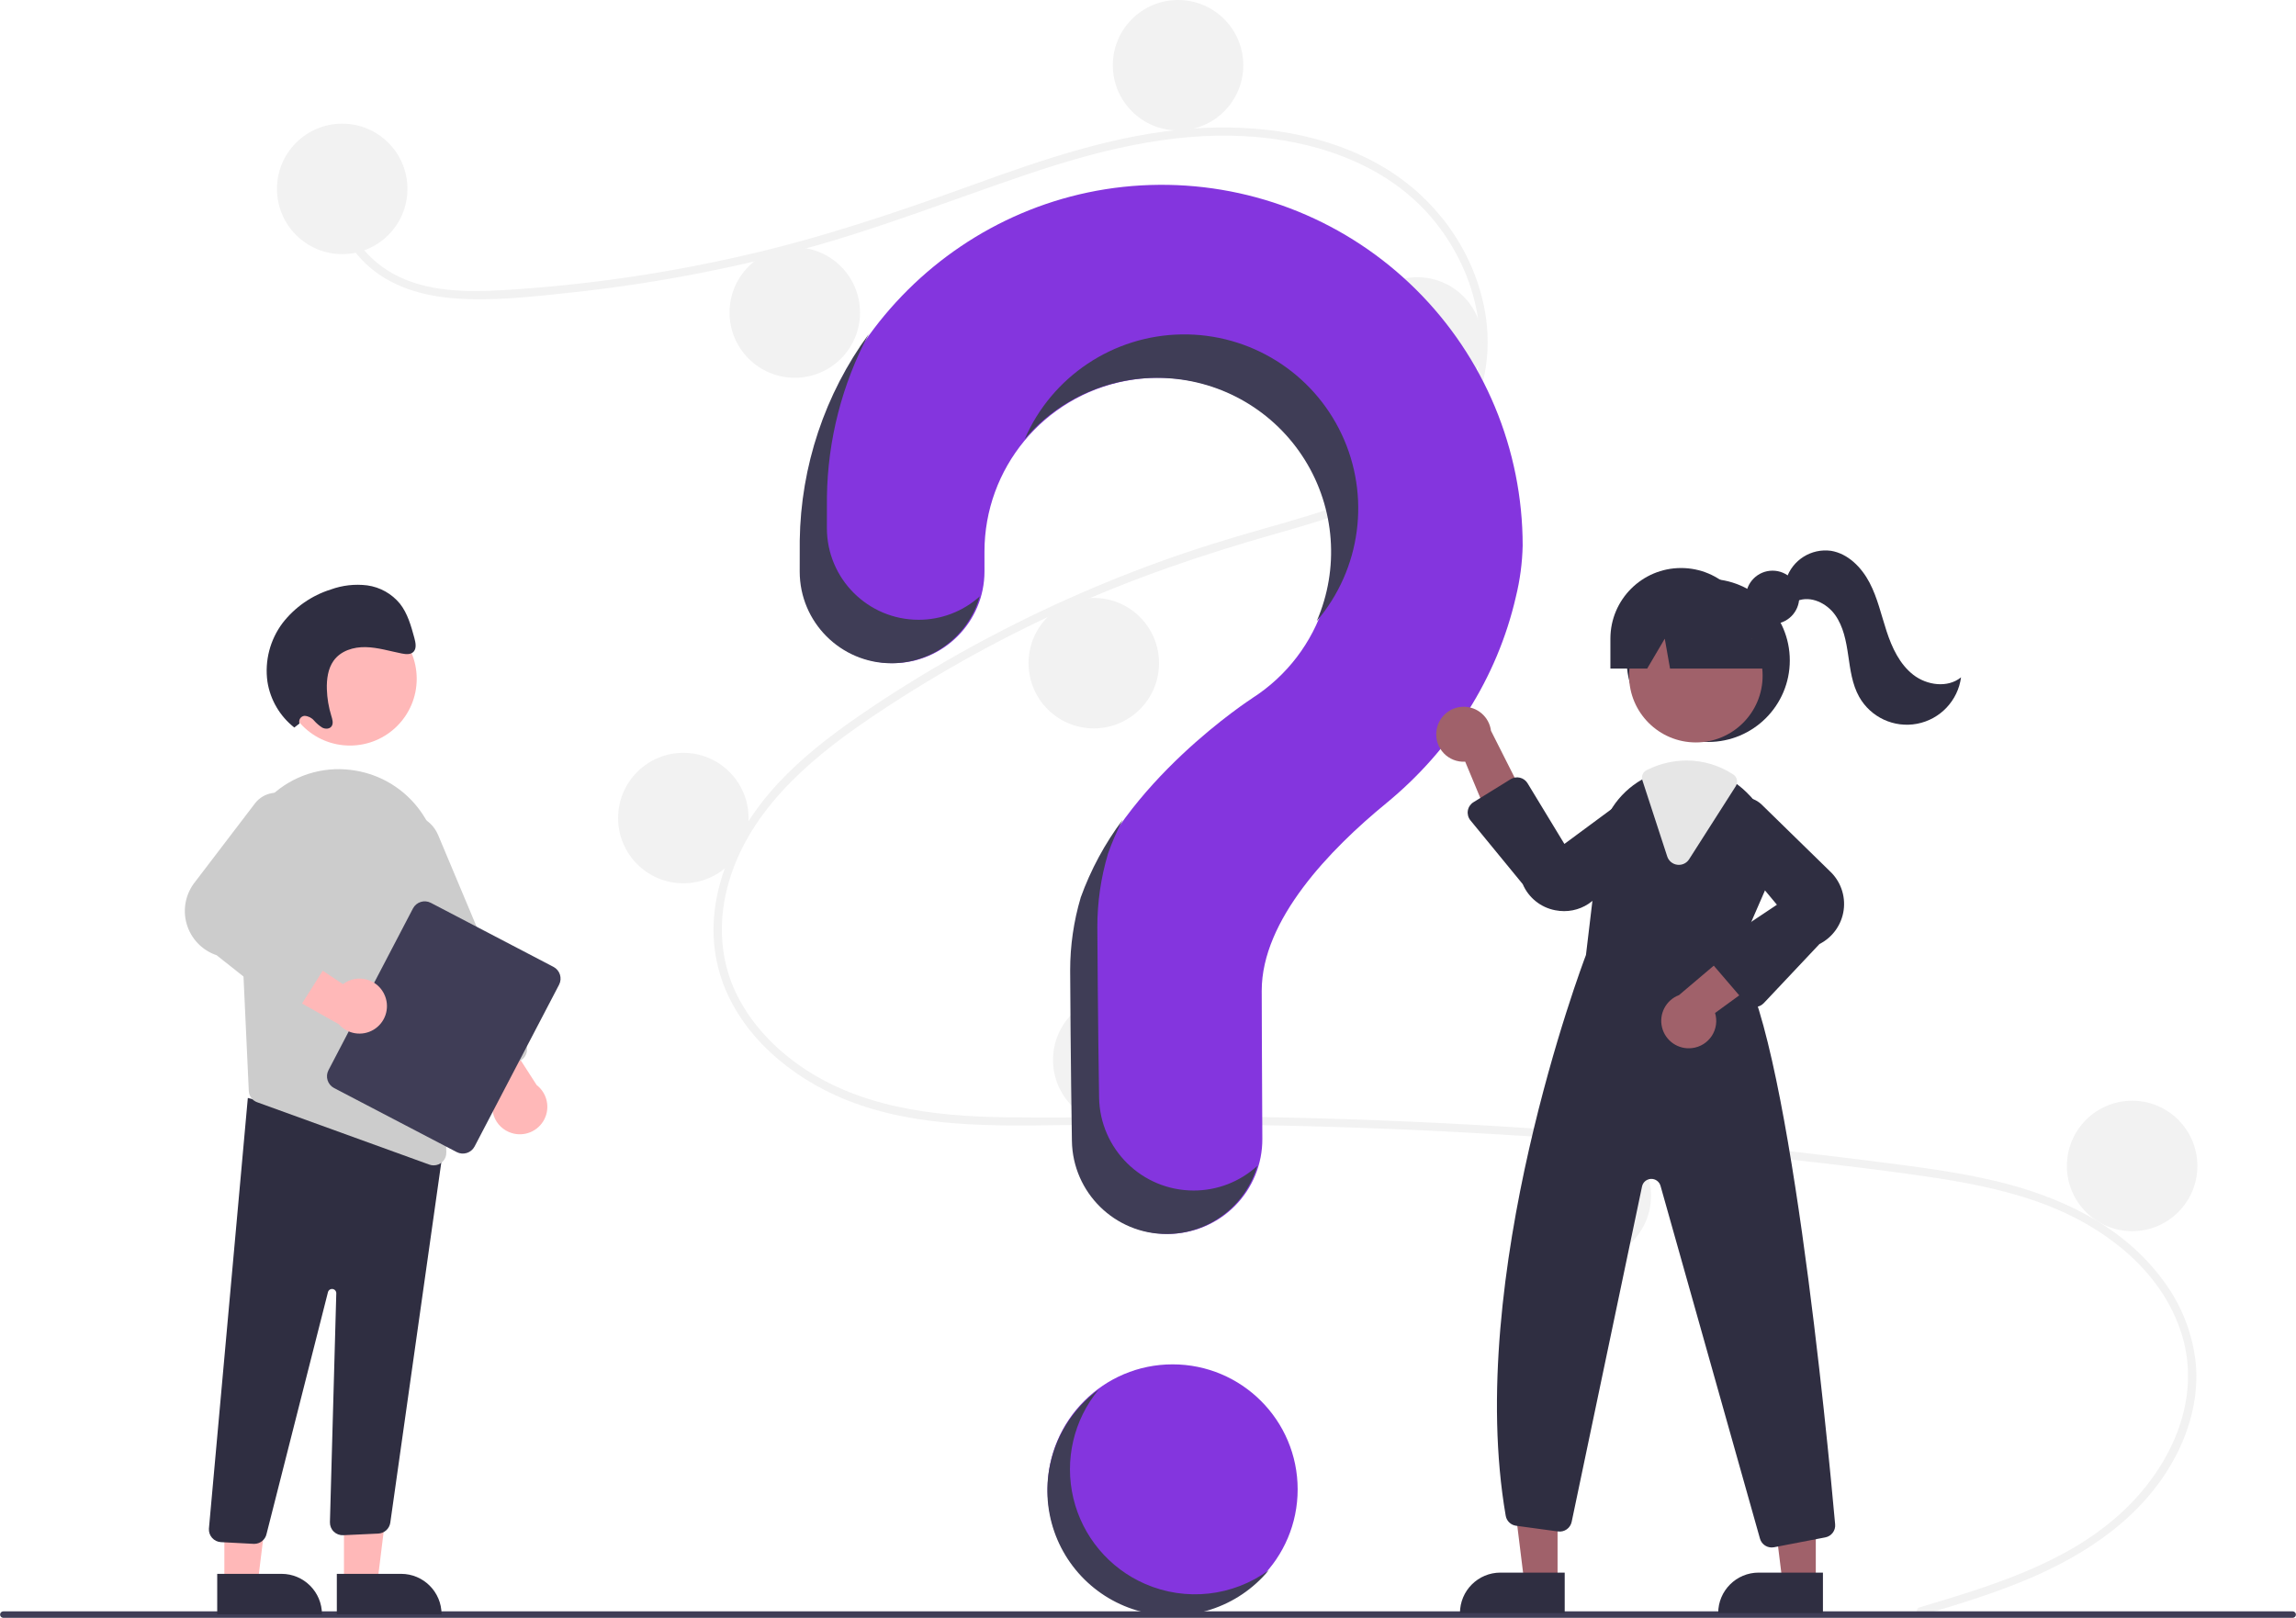
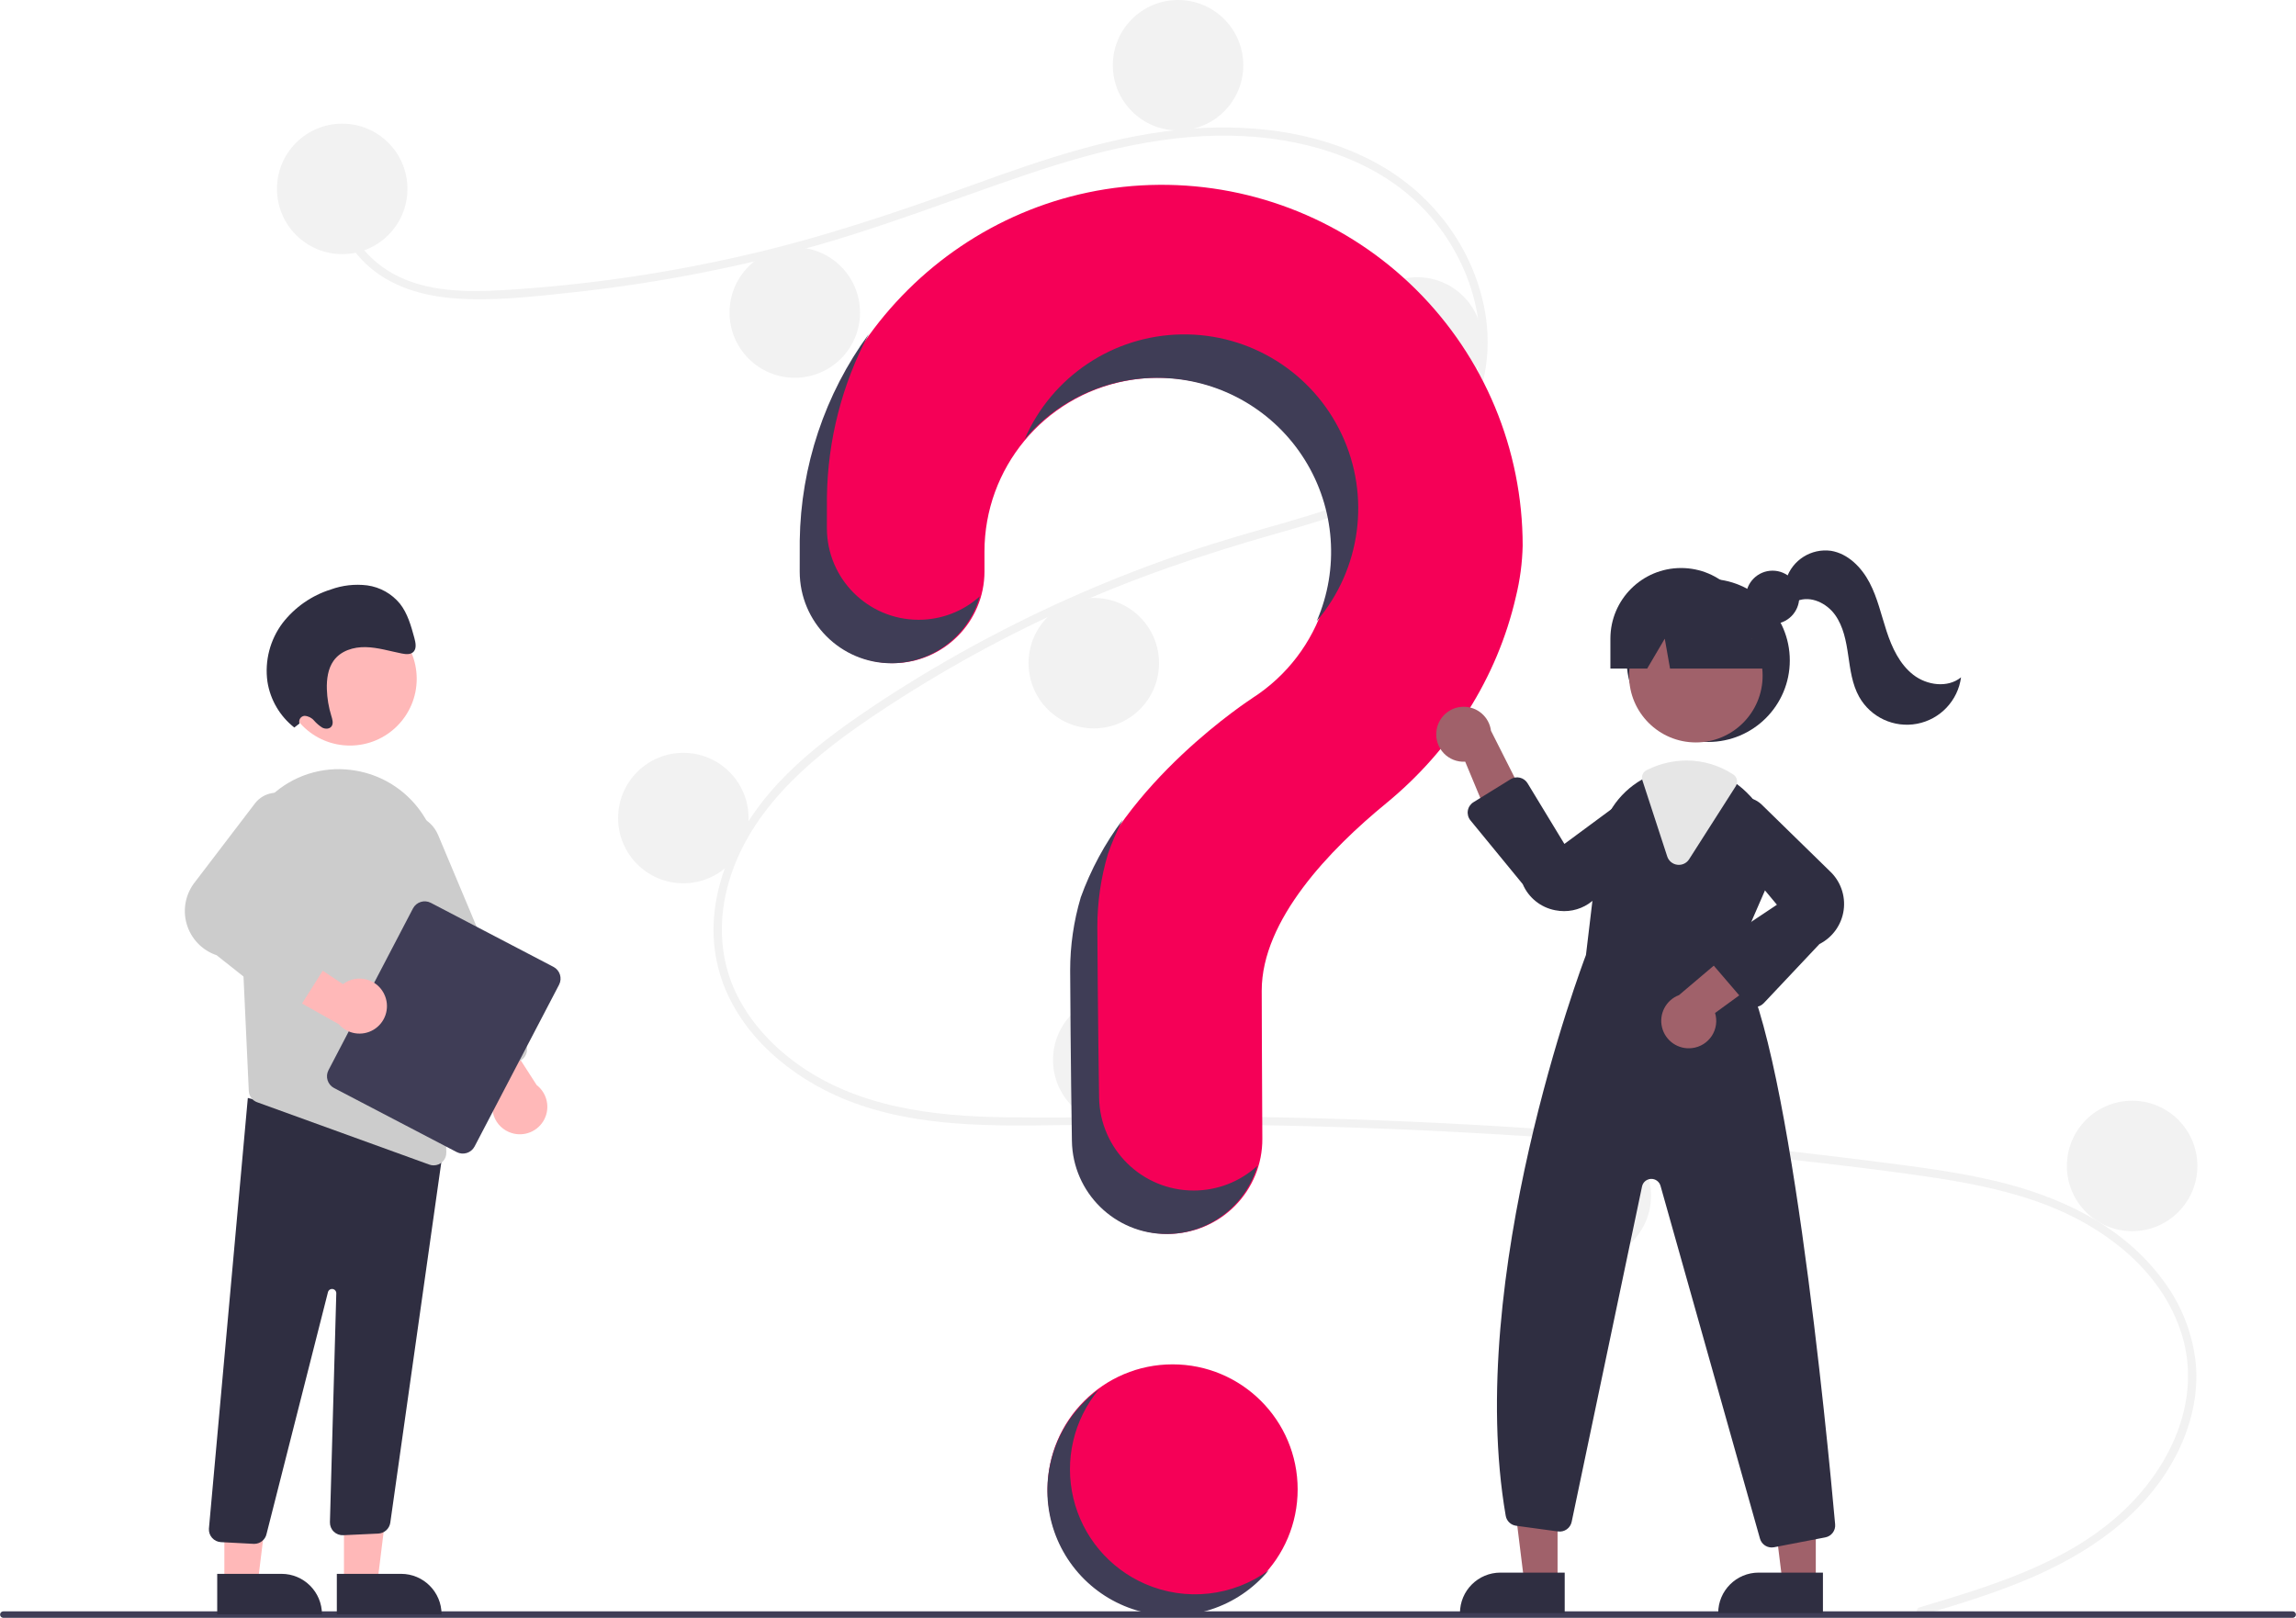
<svg xmlns="http://www.w3.org/2000/svg" data-name="Layer 1" width="844.675" height="595.262" viewBox="0 0 844.675 595.262">
-   <circle cx="431.393" cy="548" r="46" fill="#8435de" />
+   <circle cx="431.393" cy="548" r="46" fill="#f50057" />
  <path d="M883.862,743.785c25.735-7.729,53.094-15.788,73.503-34.161,18.238-16.418,30.55-41.489,22.995-66.112-7.54-24.572-30.124-40.956-53.442-49.105-13.225-4.622-27.061-7.186-40.891-9.2-15.035-2.19-30.136-3.984-45.23-5.71q-91.677-10.486-184.044-12.811c-30.385-.765-60.764-.747-91.152-.306-27.139.394-55.722.384-80.899-11.151-19.578-8.97-37.348-25.289-42.803-46.734-6.297-24.755,5.318-49.964,21.98-67.892,8.783-9.45,19.047-17.404,29.636-24.717,11.487-7.934,23.375-15.306,35.521-22.188a494.634,494.634,0,0,1,74.767-34.468c12.746-4.634,25.68-8.633,38.728-12.321,11.017-3.115,22.068-6.234,32.716-10.477,20.583-8.204,40.161-22.1,45.395-44.881,4.96-21.591-3.403-45.031-18.065-61.071-16.963-18.557-42.539-26.692-67.06-28.008-27.528-1.478-54.422,5.412-80.297,14.156-27.597,9.326-54.599,20.049-82.778,27.603a556.958,556.958,0,0,1-85.196,15.837c-14.082,1.5-28.59,3.193-42.756,2.045-11.872-.962-23.684-4.454-32.434-12.88-7.503-7.225-11.972-17.154-10.435-27.632.279-1.903,3.17-1.094,2.893.798-1.87,12.755,6.8,24.509,17.484,30.529,12.348,6.958,27.374,6.968,41.122,6.172a537.825,537.825,0,0,0,88.515-12.796c28.593-6.531,56.164-15.866,83.704-25.839,26.156-9.472,52.897-18.716,80.84-20.767,24.246-1.78,49.752,1.752,70.874,14.423,18.564,11.136,32.215,29.707,36.565,51.018,4.25,20.825-1.636,41.785-17.4,56.317-16.321,15.046-38.701,21.479-59.557,27.404-26.452,7.514-52.337,16.298-77.392,27.703a485.824,485.824,0,0,0-72.8,40.928c-22.246,15.202-44.201,34.331-51.237,61.451-3.277,12.633-2.672,26.032,2.812,37.965,4.876,10.61,12.907,19.535,22.262,26.419,22.321,16.424,50.453,19.797,77.414,20.132,30.281.377,60.564-.645,90.855-.148q92.599,1.52,184.819,11.273,23.108,2.446,46.158,5.407c13.822,1.776,27.69,3.541,41.278,6.695,24.162,5.608,47.674,16.392,62.692,36.878a61.319,61.319,0,0,1,11.947,30.446c1.051,11.524-1.77,23.069-6.98,33.321-11.532,22.69-33.134,37.123-56.073,46.605-12.287,5.079-25.032,8.926-37.752,12.746-1.853.557-2.645-2.338-.798-2.893Z" transform="translate(-177.6623 -152.3692)" fill="#f2f2f2" />
  <circle cx="125.893" cy="69.5" r="24" fill="#f2f2f2" />
  <circle cx="292.393" cy="115" r="24" fill="#f2f2f2" />
  <circle cx="433.393" cy="24" r="24" fill="#f2f2f2" />
  <circle cx="521.393" cy="126" r="24" fill="#f2f2f2" />
  <circle cx="402.393" cy="244" r="24" fill="#f2f2f2" />
  <circle cx="251.393" cy="301" r="24" fill="#f2f2f2" />
  <circle cx="411.393" cy="390" r="24" fill="#f2f2f2" />
  <circle cx="583.393" cy="440" r="24" fill="#f2f2f2" />
  <circle cx="784.393" cy="429" r="24" fill="#f2f2f2" />
-   <path d="M604.128,220.373c-71.892.508-130.756,58.93-131.777,130.816-.009.664-.014,5.33-.013,11.434a33.748,33.748,0,0,0,33.744,33.746h0a33.769,33.769,0,0,0,33.761-33.798c-.003-4.152-.006-7.026-.006-7.202a64,64,0,1,1,98.52,53.879l.012.014s-48.028,30.92-62.671,73.335l.012.003a94.004,94.004,0,0,0-3.874,26.768c0,3.725.219,36.321.643,62.778a34.786,34.786,0,0,0,34.79,34.222h0a34.796,34.796,0,0,0,34.794-35.011c-.147-24.229-.227-52.442-.227-54.489,0-26.045,25.125-51.995,45.764-68.917,23.766-19.487,40.868-46.043,47.737-75.999a86.762,86.762,0,0,0,2.499-18.834A132.75,132.75,0,0,0,604.128,220.373Z" transform="translate(-177.6623 -152.3692)" fill="#8435de" />
+   <path d="M604.128,220.373c-71.892.508-130.756,58.93-131.777,130.816-.009.664-.014,5.33-.013,11.434a33.748,33.748,0,0,0,33.744,33.746h0a33.769,33.769,0,0,0,33.761-33.798c-.003-4.152-.006-7.026-.006-7.202a64,64,0,1,1,98.52,53.879l.012.014s-48.028,30.92-62.671,73.335l.012.003a94.004,94.004,0,0,0-3.874,26.768c0,3.725.219,36.321.643,62.778a34.786,34.786,0,0,0,34.79,34.222h0a34.796,34.796,0,0,0,34.794-35.011c-.147-24.229-.227-52.442-.227-54.489,0-26.045,25.125-51.995,45.764-68.917,23.766-19.487,40.868-46.043,47.737-75.999a86.762,86.762,0,0,0,2.499-18.834A132.75,132.75,0,0,0,604.128,220.373Z" transform="translate(-177.6623 -152.3692)" fill="#f50057" />
  <path d="M1021.147,747.631H178.853a1.191,1.191,0,0,1,0-2.381h842.294a1.191,1.191,0,0,1,0,2.381Z" transform="translate(-177.6623 -152.3692)" fill="#3f3d56" />
  <circle cx="628.449" cy="242.996" r="30" fill="#2f2e41" />
  <polygon points="573.012 582.129 560.753 582.129 554.92 534.841 573.015 534.841 573.012 582.129" fill="#a0616a" />
  <path d="M551.996,578.626h23.644a0,0,0,0,1,0,0v14.887a0,0,0,0,1,0,0H537.109a0,0,0,0,1,0,0v0A14.887,14.887,0,0,1,551.996,578.626Z" fill="#2f2e41" />
  <polygon points="668.012 582.129 655.753 582.129 649.92 534.841 668.015 534.841 668.012 582.129" fill="#a0616a" />
  <path d="M646.996,578.626h23.644a0,0,0,0,1,0,0v14.887a0,0,0,0,1,0,0H632.109a0,0,0,0,1,0,0v0A14.887,14.887,0,0,1,646.996,578.626Z" fill="#2f2e41" />
  <circle cx="623.89" cy="248.61" r="24.561" fill="#a0616a" />
  <path d="M816.191,504.775l10.99-25.25a31.383,31.383,0,0,0-6.95-35.6,31.873,31.873,0,0,0-3.07-2.67,30.935,30.935,0,0,0-18.99-6.57,32.179,32.179,0,0,0-13.4,2.98c-.36.16-.71.33-1.07.5-.69.33-1.37.69-2.03,1.06a31.678,31.678,0,0,0-15.7,23.88l-4.85,40.64c-1.22,3.19-44.74,118.39-29.52,206.34a4.467,4.467,0,0,0,3.82,3.67l15.43,2.1a4.497,4.497,0,0,0,5.01-3.53l25.89-123.41a3.503,3.503,0,0,1,6.8-.23l36.58,129.78a4.471,4.471,0,0,0,4.31,3.28,5.122,5.122,0,0,0,.87-.08l18.85-3.63a4.471,4.471,0,0,0,3.63-4.81C850.021,682.335,835.301,527.605,816.191,504.775Z" transform="translate(-177.6623 -152.3692)" fill="#2f2e41" />
  <path d="M706.102,421.419A10.056,10.056,0,0,0,716.696,432.623l13.729,32.992,10.385-15.394-14.629-28.97a10.11,10.11,0,0,0-20.079.169Z" transform="translate(-177.6623 -152.3692)" fill="#a0616a" />
  <path d="M800.19,537.996a10.056,10.056,0,0,0,8.427-12.913l28.885-21.038-17.39-6.512-24.764,20.977a10.11,10.11,0,0,0,4.842,19.487Z" transform="translate(-177.6623 -152.3692)" fill="#a0616a" />
  <path d="M753.102,487.61a17.057,17.057,0,0,1-3.298-.325,16.305,16.305,0,0,1-11.948-9.616l-19.234-23.453a4.501,4.501,0,0,1,1.111-6.681l13.684-8.471a4.5,4.5,0,0,1,6.215,1.49l13.556,22.334L779.15,443.702A9.721,9.721,0,0,1,790.46,459.264l-25.912,23.637A16.253,16.253,0,0,1,753.102,487.61Z" transform="translate(-177.6623 -152.3692)" fill="#2f2e41" />
  <path d="M823.252,522.883c-.035,0-.071,0-.106-.001a4.508,4.508,0,0,1-3.311-1.57l-12.166-14.193a4.5,4.5,0,0,1,.92-6.673l22.781-15.188-20.638-24.812a9.721,9.721,0,0,1,14.887-12.183l25.084,24.513a16.525,16.525,0,0,1-3.675,26.94l-20.501,21.754A4.507,4.507,0,0,1,823.252,522.883Z" transform="translate(-177.6623 -152.3692)" fill="#2f2e41" />
  <path d="M795.307,470.584a4.632,4.632,0,0,1-.584-.037,4.461,4.461,0,0,1-3.71-3.069l-9.142-28.029a3.083,3.083,0,0,1,1.594-3.725l.297-.14c.269-.128.535-.254.807-.375a32.574,32.574,0,0,1,13.603-3.023,31.327,31.327,0,0,1,17.161,5.157,3.13,3.13,0,0,1,.901,4.294L799.084,468.504A4.455,4.455,0,0,1,795.307,470.584Z" transform="translate(-177.6623 -152.3692)" fill="#e6e6e6" />
  <circle cx="652.101" cy="219.786" r="9.817" fill="#2f2e41" />
  <path d="M796.111,361.365h0a26,26,0,0,0-26,26v11h13.529l6.471-11,1.941,11h41.059l-11-11A26,26,0,0,0,796.111,361.365Z" transform="translate(-177.6623 -152.3692)" fill="#2f2e41" />
  <path d="M834.809,365.431a15.15,15.15,0,0,1,16.481-10.396c6.256,1.046,11.202,6.075,14.149,11.691s4.308,11.903,6.289,17.928,4.791,12.084,9.793,15.984,12.677,4.958,17.59.946a20.118,20.118,0,0,1-37.477,7.181c-2.592-4.612-3.261-10.017-4.03-15.251s-1.767-10.65-4.862-14.94-8.888-7.093-13.804-5.139Z" transform="translate(-177.6623 -152.3692)" fill="#2f2e41" />
  <path d="M515.609,380.408h0a33.748,33.748,0,0,1-33.744-33.746c-0-6.104.004-10.771.013-11.434a131.507,131.507,0,0,1,15.359-59.909,131.803,131.803,0,0,0-25.359,75.909c-.009.664-.014,5.33-.013,11.434a33.748,33.748,0,0,0,33.744,33.746h0A33.773,33.773,0,0,0,538.097,371.817,33.622,33.622,0,0,1,515.609,380.408Z" transform="translate(-177.6623 -152.3692)" fill="#3f3d56" />
  <path d="M606.415,291.478a64.004,64.004,0,0,1,55.659,89.413,63.997,63.997,0,1,0-107.426-66.985A63.871,63.871,0,0,1,606.415,291.478Z" transform="translate(-177.6623 -152.3692)" fill="#3f3d56" />
  <path d="M616.797,590.408h0a34.787,34.787,0,0,1-34.79-34.222c-.423-26.456-.643-59.052-.643-62.778a94.004,94.004,0,0,1,3.874-26.768l-.012-.003a95.069,95.069,0,0,1,5.494-12.701,110.047,110.047,0,0,0-15.494,28.701l.012.003a94.004,94.004,0,0,0-3.874,26.768c0,3.725.219,36.321.643,62.778a34.787,34.787,0,0,0,34.79,34.222h0a34.803,34.803,0,0,0,33.402-25.048A34.66,34.66,0,0,1,616.797,590.408Z" transform="translate(-177.6623 -152.3692)" fill="#3f3d56" />
  <polygon points="126.541 582.585 138.8 582.584 144.633 535.296 126.538 535.297 126.541 582.585" fill="#ffb8b8" />
  <path d="M301.576,731.451H340.107a0,0,0,0,1,0,0v14.887a0,0,0,0,1,0,0H316.463A14.887,14.887,0,0,1,301.576,731.451v0A0,0,0,0,1,301.576,731.451Z" transform="translate(464.0541 1325.404) rotate(179.9974)" fill="#2f2e41" />
  <polygon points="82.541 582.585 94.8 582.584 100.633 535.296 82.538 535.297 82.541 582.585" fill="#ffb8b8" />
  <path d="M257.576,731.451H296.107a0,0,0,0,1,0,0v14.887a0,0,0,0,1,0,0H272.463A14.887,14.887,0,0,1,257.576,731.451v0A0,0,0,0,1,257.576,731.451Z" transform="translate(376.0541 1325.406) rotate(179.9974)" fill="#2f2e41" />
  <path d="M270.917,720.411l-11.975-.63a4.673,4.673,0,0,1-4.419-4.967l14.313-158.466,65.911,17.786,6.35-1.732L321.239,712.686a4.696,4.696,0,0,1-4.358,3.945l-12.909.601a4.674,4.674,0,0,1-4.931-4.796l2.339-84.196a1.558,1.558,0,0,0-3.083-.36L275.739,716.692a4.646,4.646,0,0,1-4.569,3.725C271.086,720.418,271.002,720.416,270.917,720.411Z" transform="translate(-177.6623 -152.3692)" fill="#2f2e41" />
  <circle cx="128.742" cy="249.759" r="24.561" fill="#ffb8b8" />
  <path d="M265.512,474.287l2.701,58.267.976,21.199a4.642,4.642,0,0,0,3.074,4.175l63.336,22.943a4.477,4.477,0,0,0,1.6.28,4.644,4.644,0,0,0,4.664-4.788L339.266,471.597A36.93,36.93,0,0,0,308.522,435.92c-.613-.093-1.236-.187-1.859-.27a36.249,36.249,0,0,0-29.165,9.441,37.236,37.236,0,0,0-11.986,29.196Z" transform="translate(-177.6623 -152.3692)" fill="#ccc" />
  <path d="M365.855,569.245a10.064,10.064,0,0,1-5.369-15.227l-21.478-28.56,18.534-1.147,17.554,27.297a10.111,10.111,0,0,1-9.242,17.637Z" transform="translate(-177.6623 -152.3692)" fill="#ffb8b8" />
  <path d="M350.753,548.85a4.644,4.644,0,0,1-2.541-2.518L315.854,469.237a12.463,12.463,0,1,1,22.984-9.647l32.358,77.095a4.679,4.679,0,0,1-2.5,6.118l-14.365,6.029a4.642,4.642,0,0,1-3.577.017Z" transform="translate(-177.6623 -152.3692)" fill="#ccc" />
  <path d="M298.508,546.131,329.587,486.622a4.878,4.878,0,0,1,6.575-2.063l45.112,23.56a4.878,4.878,0,0,1,2.063,6.575l-31.079,59.509a4.878,4.878,0,0,1-6.575,2.063L300.571,552.706A4.878,4.878,0,0,1,298.508,546.131Z" transform="translate(-177.6623 -152.3692)" fill="#3f3d56" />
  <path d="M319.351,518.943a10.064,10.064,0,0,0-15.517-4.46l-29.778-19.754-.051,18.57L302.29,529.21a10.111,10.111,0,0,0,17.06-10.267Z" transform="translate(-177.6623 -152.3692)" fill="#ffb8b8" />
  <path d="M281.701,523.119l-24.337-19.278a17.163,17.163,0,0,1-7.823-27.135l22.097-28.96a10.096,10.096,0,0,1,17.13,10.284l-17.484,28.6,25.694,12.187a4.674,4.674,0,0,1,1.948,6.72l-10.372,16.414a4.682,4.682,0,0,1-3.167,2.111c-.026.004-.051.008-.077.012A4.696,4.696,0,0,1,281.701,523.119Z" transform="translate(-177.6623 -152.3692)" fill="#ccc" />
  <path d="M287.845,418.574a2.135,2.135,0,0,1,1.856-2.819,4.93,4.93,0,0,1,3.476,1.715,13.833,13.833,0,0,0,3.071,2.637c1.188.599,2.8.514,3.477-.628.636-1.072.2-2.508-.185-3.753a36.907,36.907,0,0,1-1.63-9.77c-.111-3.7.411-7.562,2.46-10.448,2.644-3.725,7.371-5.139,11.845-5.036s8.875,1.484,13.307,2.357c1.53.301,3.328.456,4.352-.73,1.088-1.261.688-3.301.226-5.004-1.201-4.417-2.475-8.985-5.265-12.552a18.898,18.898,0,0,0-12.061-6.79,28.938,28.938,0,0,0-13.462,1.528,36.096,36.096,0,0,0-17.683,12.319,29.236,29.236,0,0,0-5.578,21.6,26.667,26.667,0,0,0,9.886,16.855Z" transform="translate(-177.6623 -152.3692)" fill="#2f2e41" />
  <path d="M598.92,735.149a45.994,45.994,0,0,1-17.07-71.489,45.997,45.997,0,1,0,62.569,66.464A45.969,45.969,0,0,1,598.92,735.149Z" transform="translate(-177.6623 -152.3692)" fill="#3f3d56" />
</svg>
